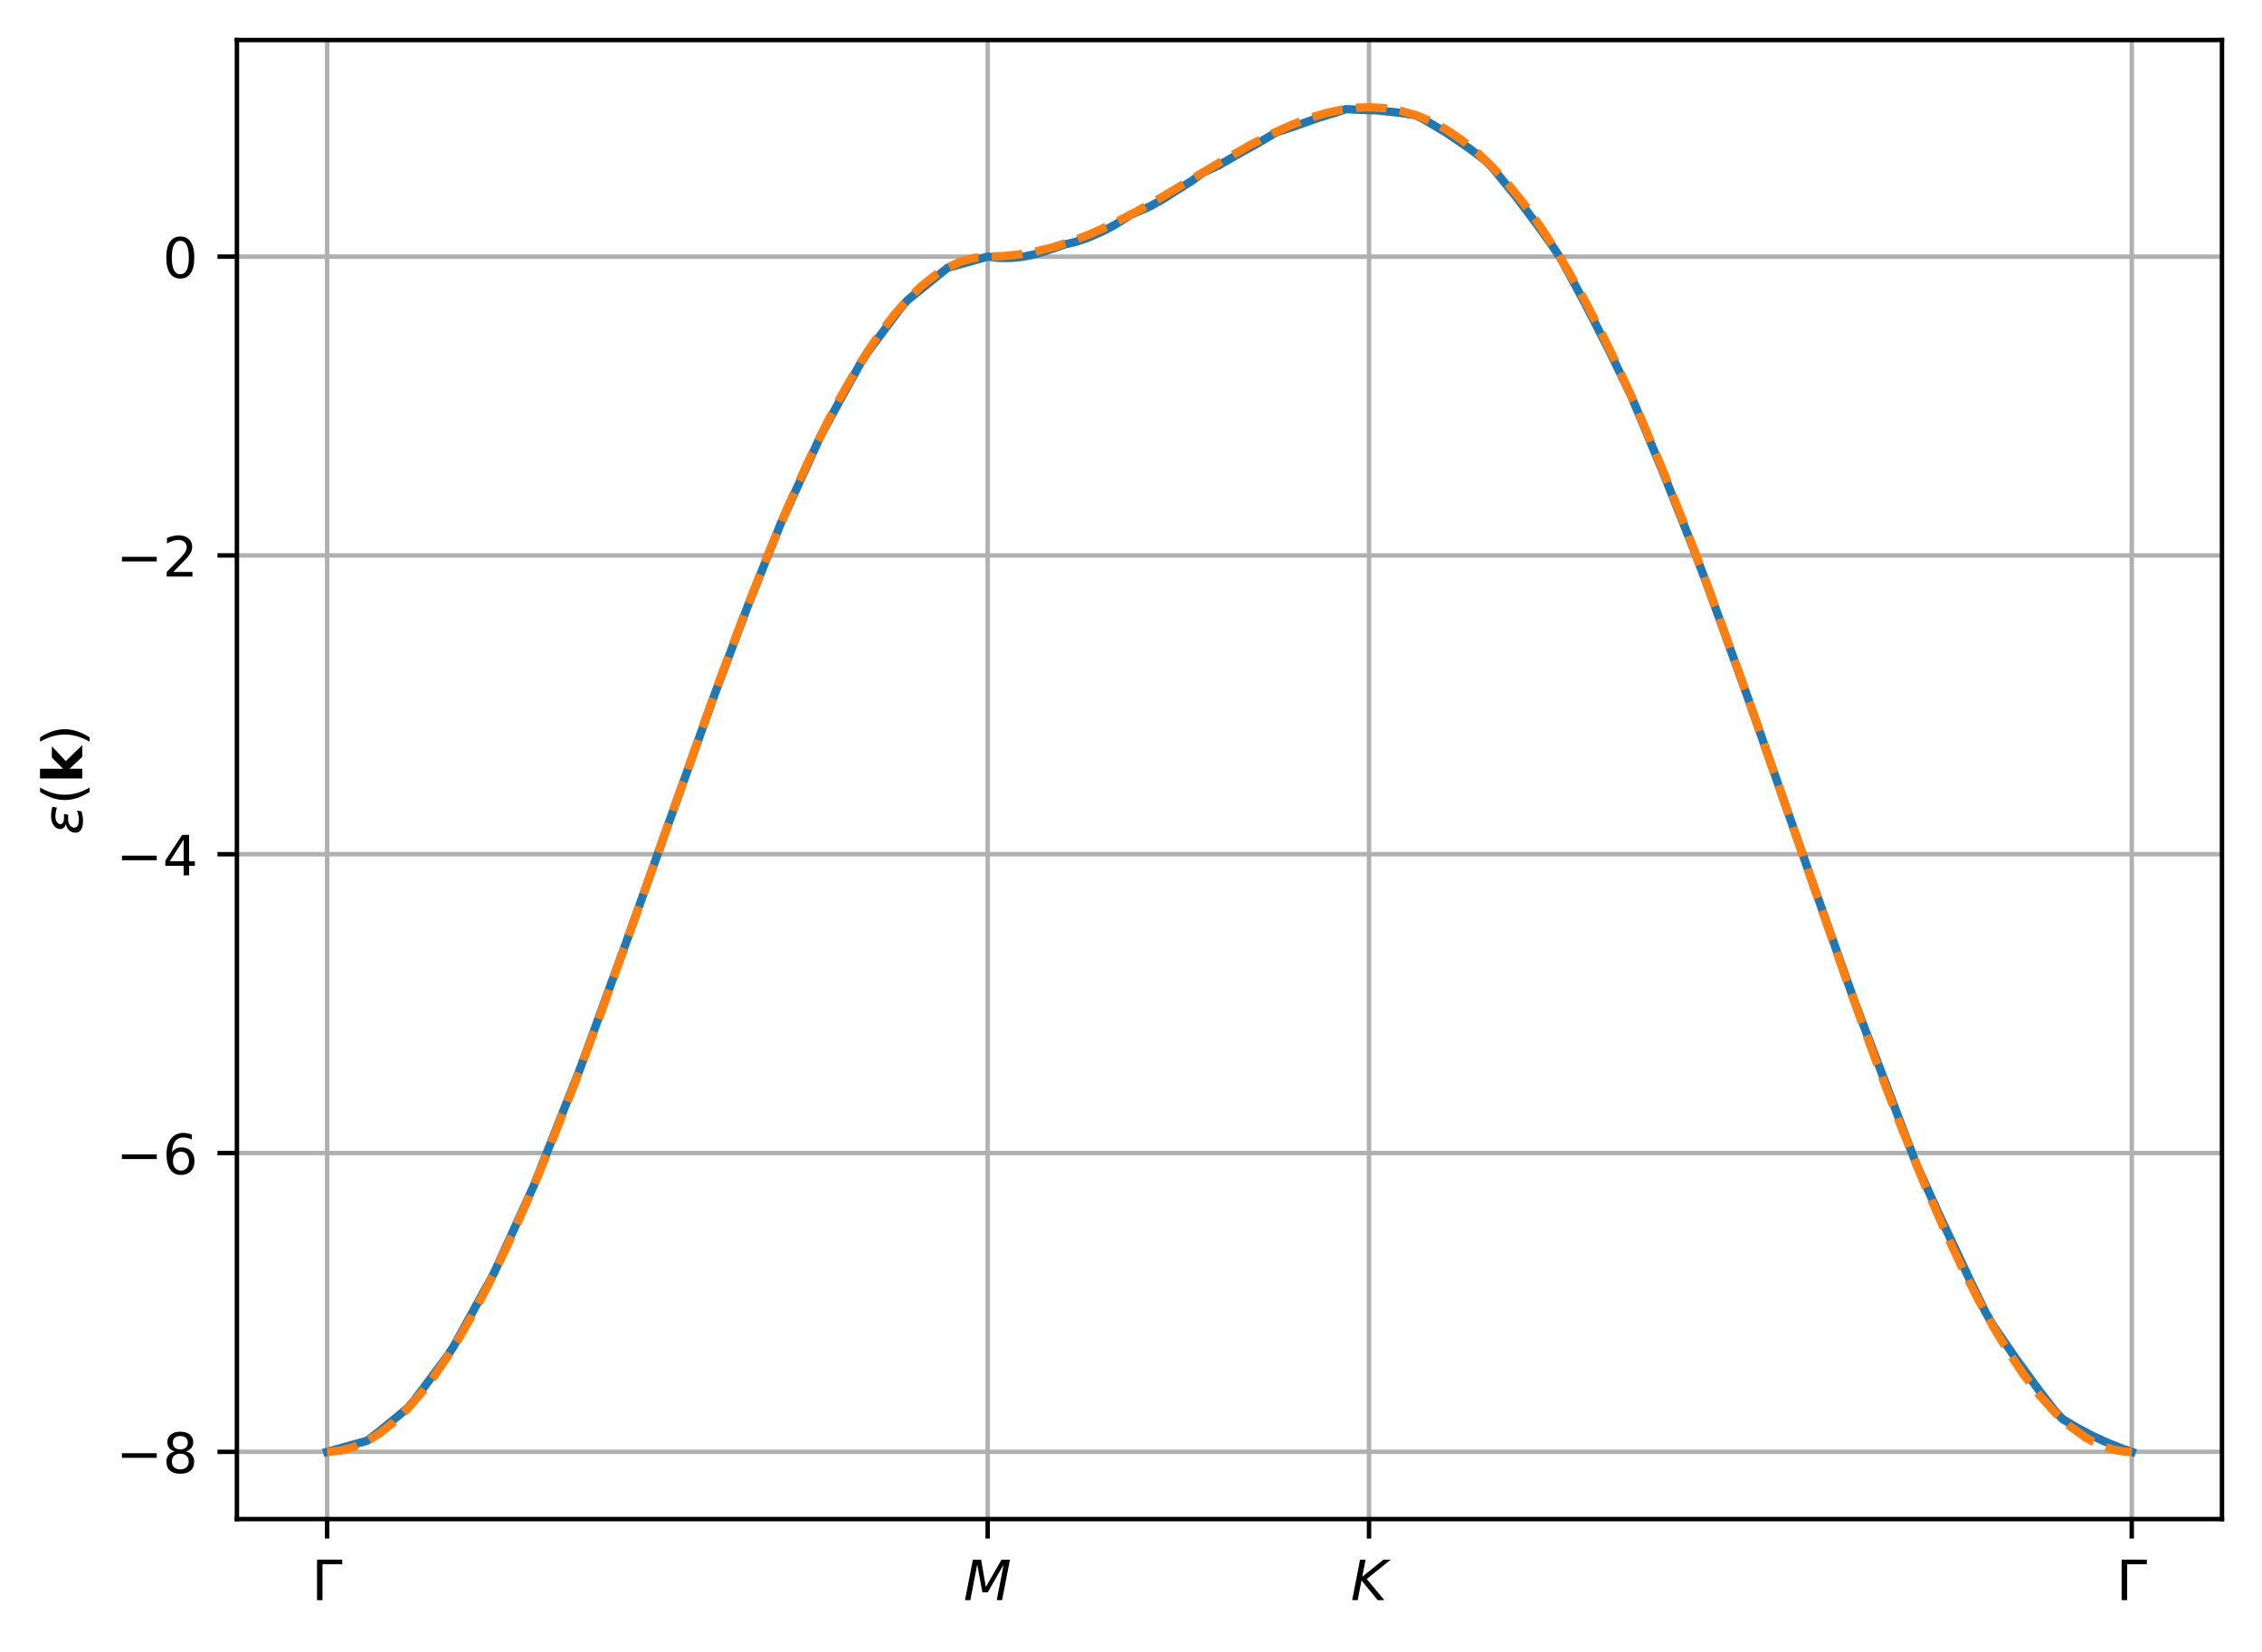
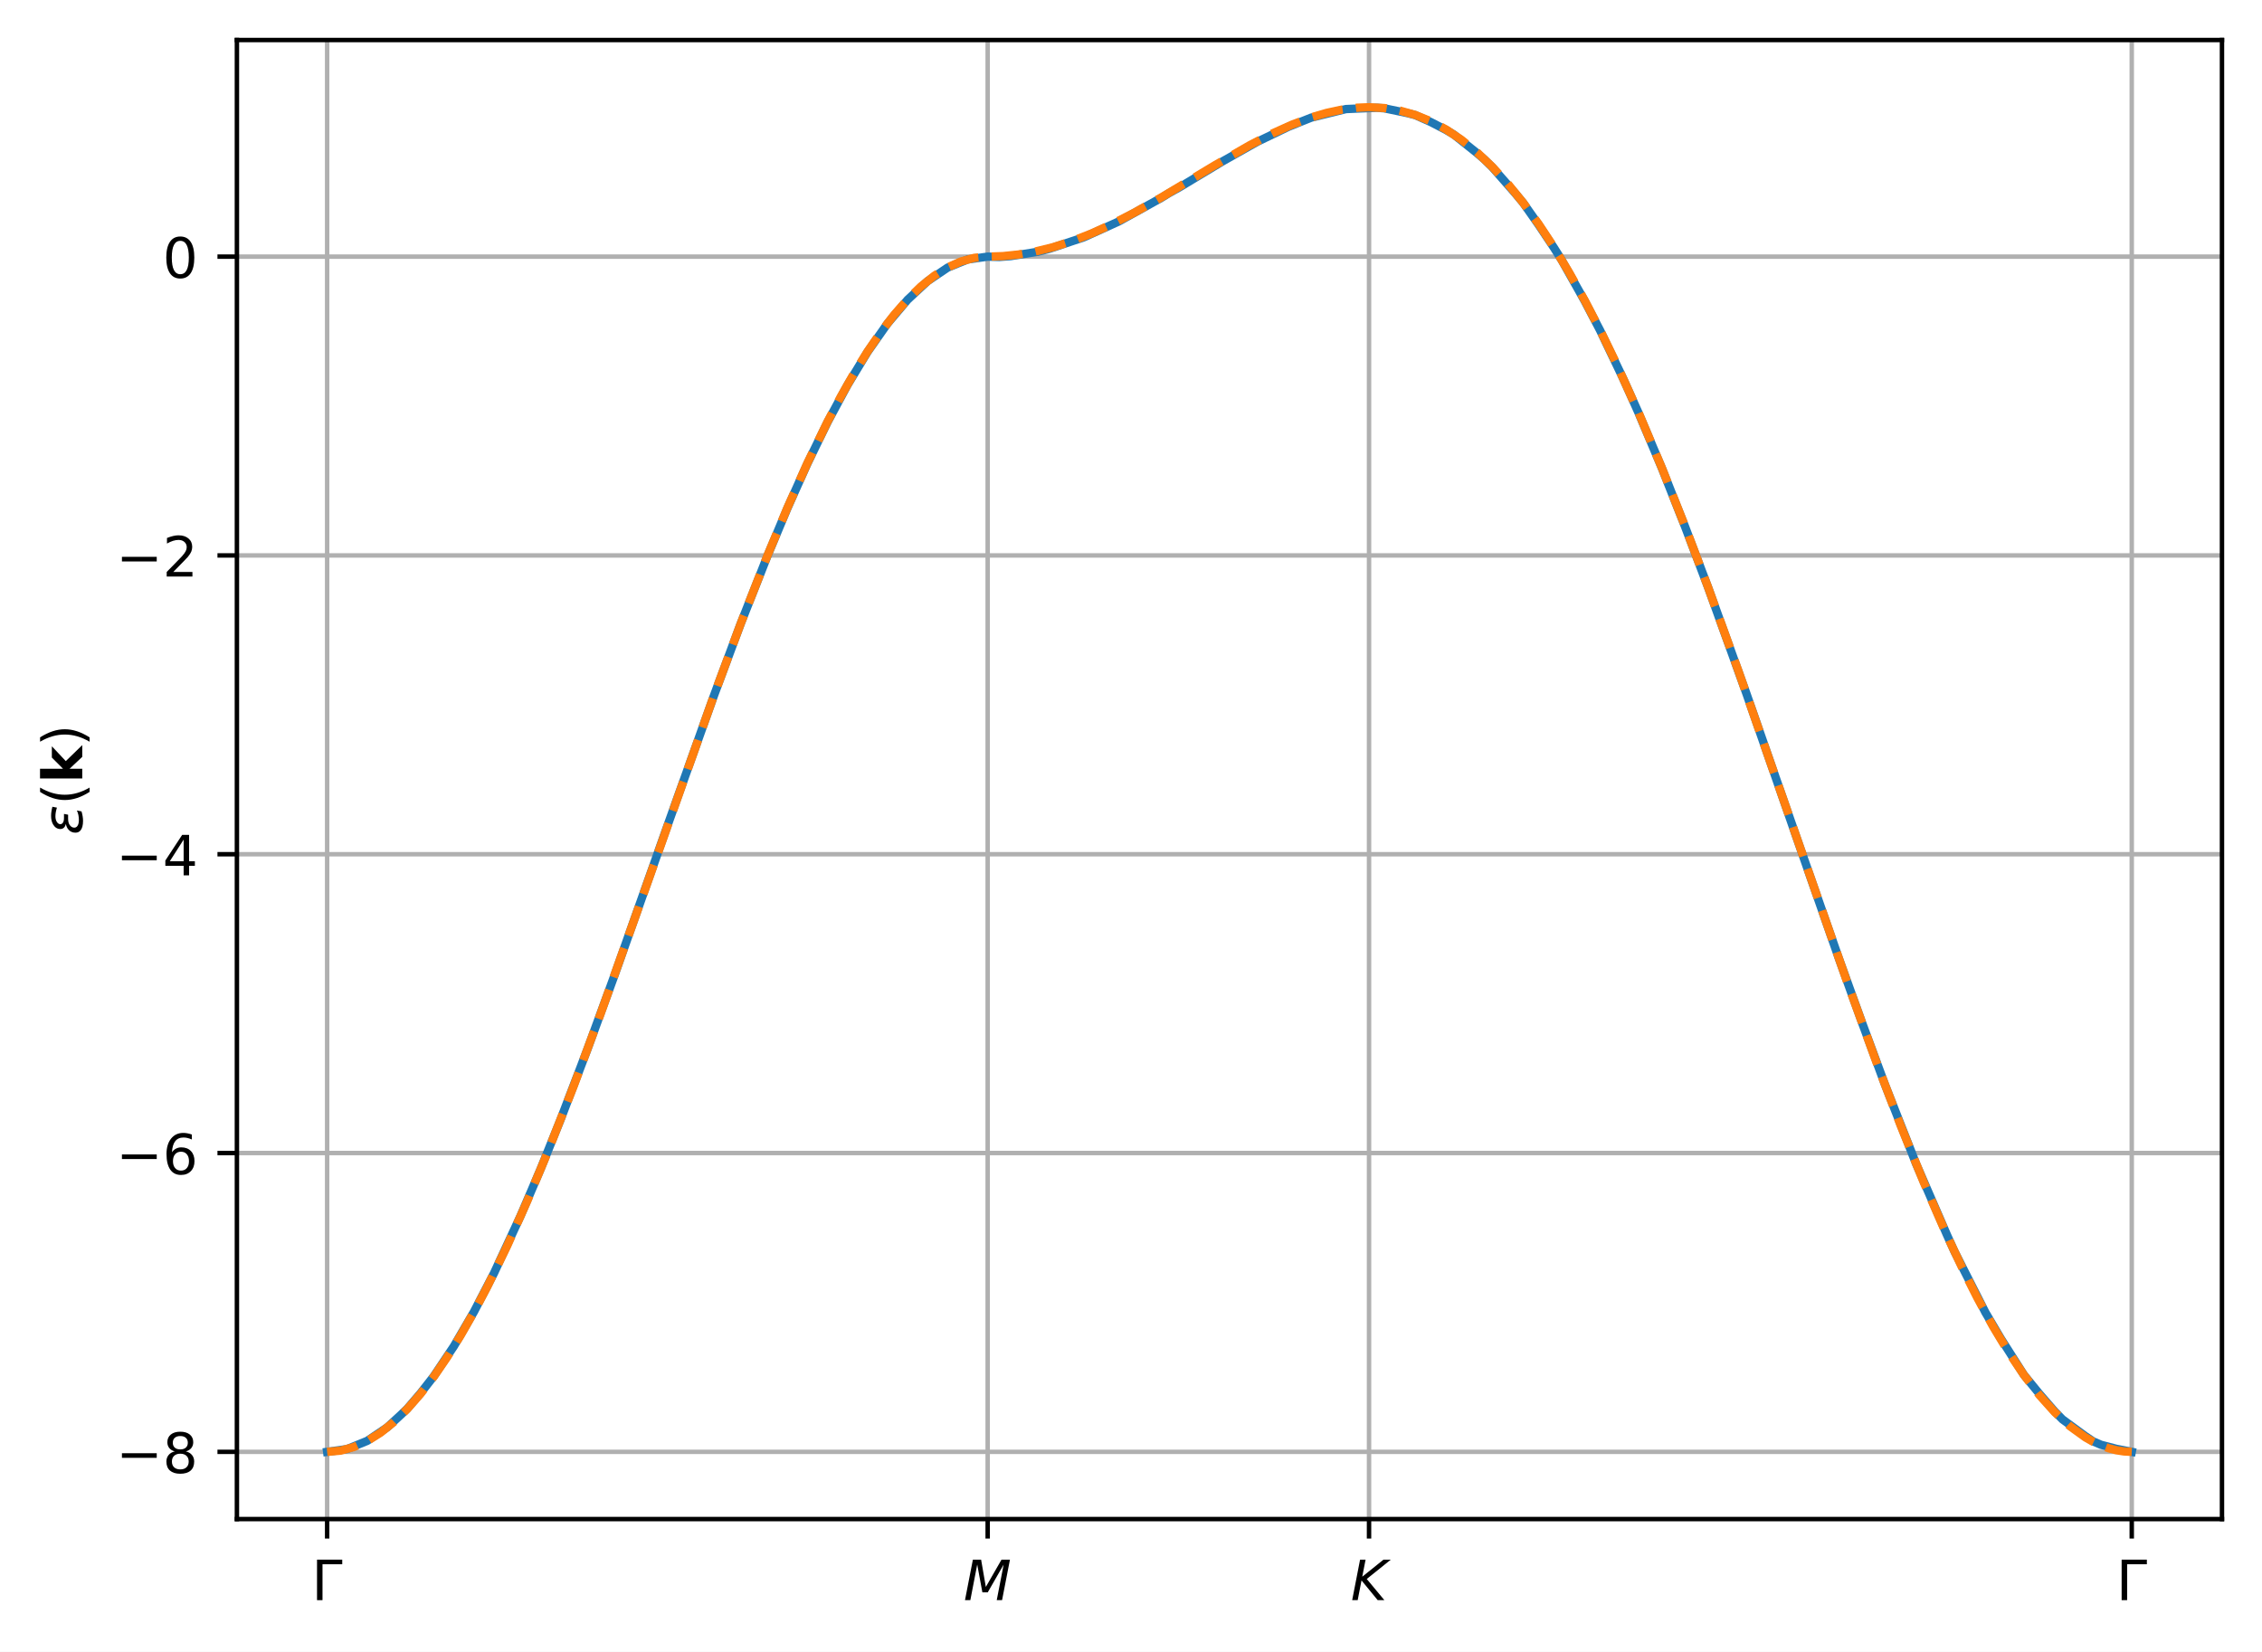
<svg xmlns="http://www.w3.org/2000/svg" xmlns:xlink="http://www.w3.org/1999/xlink" width="406.94pt" height="297.19pt" viewBox="0 0 406.94 297.19" version="1.1">
  <defs>
    <style type="text/css">*{stroke-linejoin: round; stroke-linecap: butt}</style>
  </defs>
  <g id="figure_1">
    <g id="patch_1">
      <path d="M 0 297.19  L 406.94 297.19  L 406.94 0  L 0 0  z " style="fill: #ffffff" />
    </g>
    <g id="axes_1">
      <g id="patch_2">
        <path d="M 42.62 273.312  L 399.74 273.312  L 399.74 7.2  L 42.62 7.2  z " style="fill: #ffffff" />
      </g>
      <g id="matplotlib.axis_1">
        <g id="xtick_1">
          <g id="line2d_1">
-             <path d="M 58.853 273.312  L 58.853 7.2  " clip-path="url(#pe68b051ba6)" style="fill: none; stroke: #b0b0b0; stroke-width: 0.8; stroke-linecap: square" />
+             <path d="M 58.853 273.312  L 58.853 7.2  " clip-path="url(#pcdaceecb5c)" style="fill: none; stroke: #b0b0b0; stroke-width: 0.8; stroke-linecap: square" />
          </g>
          <g id="line2d_2">
            <defs>
-               <path id="m65f7beb3a3" d="M 0 0  L 0 3.5  " style="stroke: #000000; stroke-width: 0.8" />
+               <path id="md916624d3d" d="M 0 0  L 0 3.5  " style="stroke: #000000; stroke-width: 0.8" />
            </defs>
            <g>
-               <use xlink:href="#m65f7beb3a3" x="58.853" y="273.312" style="stroke: #000000; stroke-width: 0.8" />
+               <use xlink:href="#md916624d3d" x="58.853" y="273.312" style="stroke: #000000; stroke-width: 0.8" />
            </g>
          </g>
          <g id="text_1">
            <g transform="translate(56.05304 287.9104) scale(0.1 -0.1)">
              <defs>
                <path id="DejaVuSans-393" d="M 628 0  L 628 4666  L 3531 4666  L 3531 4134  L 1259 4134  L 1259 0  L 628 0  z " transform="scale(0.015625)" />
              </defs>
              <use xlink:href="#DejaVuSans-393" transform="translate(0 0.09375)" />
            </g>
          </g>
        </g>
        <g id="xtick_2">
          <g id="line2d_3">
-             <path d="M 177.685 273.312  L 177.685 7.2  " clip-path="url(#pe68b051ba6)" style="fill: none; stroke: #b0b0b0; stroke-width: 0.8; stroke-linecap: square" />
+             <path d="M 177.685 273.312  L 177.685 7.2  " clip-path="url(#pcdaceecb5c)" style="fill: none; stroke: #b0b0b0; stroke-width: 0.8; stroke-linecap: square" />
          </g>
          <g id="line2d_4">
            <g>
-               <use xlink:href="#m65f7beb3a3" x="177.685" y="273.312" style="stroke: #000000; stroke-width: 0.8" />
+               <use xlink:href="#md916624d3d" x="177.685" y="273.312" style="stroke: #000000; stroke-width: 0.8" />
            </g>
          </g>
          <g id="text_2">
            <g transform="translate(173.3349 287.9104) scale(0.1 -0.1)">
              <defs>
                <path id="DejaVuSans-Oblique-4d" d="M 1081 4666  L 2028 4666  L 2572 1522  L 4378 4666  L 5350 4666  L 4441 0  L 3828 0  L 4622 4091  L 2791 897  L 2175 897  L 1581 4103  L 788 0  L 172 0  L 1081 4666  z " transform="scale(0.015625)" />
              </defs>
              <use xlink:href="#DejaVuSans-Oblique-4d" transform="translate(0 0.09375)" />
            </g>
          </g>
        </g>
        <g id="xtick_3">
          <g id="line2d_5">
-             <path d="M 246.292 273.312  L 246.292 7.2  " clip-path="url(#pe68b051ba6)" style="fill: none; stroke: #b0b0b0; stroke-width: 0.8; stroke-linecap: square" />
+             <path d="M 246.292 273.312  L 246.292 7.2  " clip-path="url(#pcdaceecb5c)" style="fill: none; stroke: #b0b0b0; stroke-width: 0.8; stroke-linecap: square" />
          </g>
          <g id="line2d_6">
            <g>
-               <use xlink:href="#m65f7beb3a3" x="246.292" y="273.312" style="stroke: #000000; stroke-width: 0.8" />
+               <use xlink:href="#md916624d3d" x="246.292" y="273.312" style="stroke: #000000; stroke-width: 0.8" />
            </g>
          </g>
          <g id="text_3">
            <g transform="translate(242.9924 287.9104) scale(0.1 -0.1)">
              <defs>
                <path id="DejaVuSans-Oblique-4b" d="M 1081 4666  L 1716 4666  L 1331 2700  L 3781 4666  L 4622 4666  L 1850 2438  L 3878 0  L 3109 0  L 1247 2272  L 806 0  L 172 0  L 1081 4666  z " transform="scale(0.015625)" />
              </defs>
              <use xlink:href="#DejaVuSans-Oblique-4b" transform="translate(0 0.09375)" />
            </g>
          </g>
        </g>
        <g id="xtick_4">
          <g id="line2d_7">
-             <path d="M 383.508 273.312  L 383.508 7.2  " clip-path="url(#pe68b051ba6)" style="fill: none; stroke: #b0b0b0; stroke-width: 0.8; stroke-linecap: square" />
+             <path d="M 383.508 273.312  L 383.508 7.2  " clip-path="url(#pcdaceecb5c)" style="fill: none; stroke: #b0b0b0; stroke-width: 0.8; stroke-linecap: square" />
          </g>
          <g id="line2d_8">
            <g>
-               <use xlink:href="#m65f7beb3a3" x="383.508" y="273.312" style="stroke: #000000; stroke-width: 0.8" />
+               <use xlink:href="#md916624d3d" x="383.508" y="273.312" style="stroke: #000000; stroke-width: 0.8" />
            </g>
          </g>
          <g id="text_4">
            <g transform="translate(380.7076 287.9104) scale(0.1 -0.1)">
              <use xlink:href="#DejaVuSans-393" transform="translate(0 0.09375)" />
            </g>
          </g>
        </g>
      </g>
      <g id="matplotlib.axis_2">
        <g id="ytick_1">
          <g id="line2d_9">
-             <path d="M 42.62 261.216  L 399.74 261.216  " clip-path="url(#pe68b051ba6)" style="fill: none; stroke: #b0b0b0; stroke-width: 0.8; stroke-linecap: square" />
+             <path d="M 42.62 261.216  L 399.74 261.216  " clip-path="url(#pcdaceecb5c)" style="fill: none; stroke: #b0b0b0; stroke-width: 0.8; stroke-linecap: square" />
          </g>
          <g id="line2d_10">
            <defs>
-               <path id="mc7354527d0" d="M 0 0  L -3.5 0  " style="stroke: #000000; stroke-width: 0.8" />
+               <path id="m083d512944" d="M 0 0  L -3.5 0  " style="stroke: #000000; stroke-width: 0.8" />
            </defs>
            <g>
-               <use xlink:href="#mc7354527d0" x="42.62" y="261.216" style="stroke: #000000; stroke-width: 0.8" />
+               <use xlink:href="#m083d512944" x="42.62" y="261.216" style="stroke: #000000; stroke-width: 0.8" />
            </g>
          </g>
          <g id="text_5">
            <g transform="translate(20.87813 265.0152) scale(0.1 -0.1)">
              <defs>
                <path id="DejaVuSans-2212" d="M 678 2272  L 4684 2272  L 4684 1741  L 678 1741  L 678 2272  z " transform="scale(0.015625)" />
                <path id="DejaVuSans-38" d="M 2034 2216  Q 1584 2216 1326 1975  Q 1069 1734 1069 1313  Q 1069 891 1326 650  Q 1584 409 2034 409  Q 2484 409 2743 651  Q 3003 894 3003 1313  Q 3003 1734 2745 1975  Q 2488 2216 2034 2216  z M 1403 2484  Q 997 2584 770 2862  Q 544 3141 544 3541  Q 544 4100 942 4425  Q 1341 4750 2034 4750  Q 2731 4750 3128 4425  Q 3525 4100 3525 3541  Q 3525 3141 3298 2862  Q 3072 2584 2669 2484  Q 3125 2378 3379 2068  Q 3634 1759 3634 1313  Q 3634 634 3220 271  Q 2806 -91 2034 -91  Q 1263 -91 848 271  Q 434 634 434 1313  Q 434 1759 690 2068  Q 947 2378 1403 2484  z M 1172 3481  Q 1172 3119 1398 2916  Q 1625 2713 2034 2713  Q 2441 2713 2670 2916  Q 2900 3119 2900 3481  Q 2900 3844 2670 4047  Q 2441 4250 2034 4250  Q 1625 4250 1398 4047  Q 1172 3844 1172 3481  z " transform="scale(0.015625)" />
              </defs>
              <use xlink:href="#DejaVuSans-2212" />
              <use xlink:href="#DejaVuSans-38" x="83.789" />
            </g>
          </g>
        </g>
        <g id="ytick_2">
          <g id="line2d_11">
-             <path d="M 42.62 207.456  L 399.74 207.456  " clip-path="url(#pe68b051ba6)" style="fill: none; stroke: #b0b0b0; stroke-width: 0.8; stroke-linecap: square" />
+             <path d="M 42.62 207.456  L 399.74 207.456  " clip-path="url(#pcdaceecb5c)" style="fill: none; stroke: #b0b0b0; stroke-width: 0.8; stroke-linecap: square" />
          </g>
          <g id="line2d_12">
            <g>
-               <use xlink:href="#mc7354527d0" x="42.62" y="207.456" style="stroke: #000000; stroke-width: 0.8" />
+               <use xlink:href="#m083d512944" x="42.62" y="207.456" style="stroke: #000000; stroke-width: 0.8" />
            </g>
          </g>
          <g id="text_6">
            <g transform="translate(20.87813 211.2552) scale(0.1 -0.1)">
              <defs>
                <path id="DejaVuSans-36" d="M 2113 2584  Q 1688 2584 1439 2293  Q 1191 2003 1191 1497  Q 1191 994 1439 701  Q 1688 409 2113 409  Q 2538 409 2786 701  Q 3034 994 3034 1497  Q 3034 2003 2786 2293  Q 2538 2584 2113 2584  z M 3366 4563  L 3366 3988  Q 3128 4100 2886 4159  Q 2644 4219 2406 4219  Q 1781 4219 1451 3797  Q 1122 3375 1075 2522  Q 1259 2794 1537 2939  Q 1816 3084 2150 3084  Q 2853 3084 3261 2657  Q 3669 2231 3669 1497  Q 3669 778 3244 343  Q 2819 -91 2113 -91  Q 1303 -91 875 529  Q 447 1150 447 2328  Q 447 3434 972 4092  Q 1497 4750 2381 4750  Q 2619 4750 2861 4703  Q 3103 4656 3366 4563  z " transform="scale(0.015625)" />
              </defs>
              <use xlink:href="#DejaVuSans-2212" />
              <use xlink:href="#DejaVuSans-36" x="83.789" />
            </g>
          </g>
        </g>
        <g id="ytick_3">
          <g id="line2d_13">
-             <path d="M 42.62 153.696  L 399.74 153.696  " clip-path="url(#pe68b051ba6)" style="fill: none; stroke: #b0b0b0; stroke-width: 0.8; stroke-linecap: square" />
+             <path d="M 42.62 153.696  L 399.74 153.696  " clip-path="url(#pcdaceecb5c)" style="fill: none; stroke: #b0b0b0; stroke-width: 0.8; stroke-linecap: square" />
          </g>
          <g id="line2d_14">
            <g>
-               <use xlink:href="#mc7354527d0" x="42.62" y="153.696" style="stroke: #000000; stroke-width: 0.8" />
+               <use xlink:href="#m083d512944" x="42.62" y="153.696" style="stroke: #000000; stroke-width: 0.8" />
            </g>
          </g>
          <g id="text_7">
            <g transform="translate(20.87813 157.4952) scale(0.1 -0.1)">
              <defs>
                <path id="DejaVuSans-34" d="M 2419 4116  L 825 1625  L 2419 1625  L 2419 4116  z M 2253 4666  L 3047 4666  L 3047 1625  L 3713 1625  L 3713 1100  L 3047 1100  L 3047 0  L 2419 0  L 2419 1100  L 313 1100  L 313 1709  L 2253 4666  z " transform="scale(0.015625)" />
              </defs>
              <use xlink:href="#DejaVuSans-2212" />
              <use xlink:href="#DejaVuSans-34" x="83.789" />
            </g>
          </g>
        </g>
        <g id="ytick_4">
          <g id="line2d_15">
-             <path d="M 42.62 99.936  L 399.74 99.936  " clip-path="url(#pe68b051ba6)" style="fill: none; stroke: #b0b0b0; stroke-width: 0.8; stroke-linecap: square" />
+             <path d="M 42.62 99.936  L 399.74 99.936  " clip-path="url(#pcdaceecb5c)" style="fill: none; stroke: #b0b0b0; stroke-width: 0.8; stroke-linecap: square" />
          </g>
          <g id="line2d_16">
            <g>
-               <use xlink:href="#mc7354527d0" x="42.62" y="99.936" style="stroke: #000000; stroke-width: 0.8" />
+               <use xlink:href="#m083d512944" x="42.62" y="99.936" style="stroke: #000000; stroke-width: 0.8" />
            </g>
          </g>
          <g id="text_8">
            <g transform="translate(20.87813 103.7352) scale(0.1 -0.1)">
              <defs>
                <path id="DejaVuSans-32" d="M 1228 531  L 3431 531  L 3431 0  L 469 0  L 469 531  Q 828 903 1448 1529  Q 2069 2156 2228 2338  Q 2531 2678 2651 2914  Q 2772 3150 2772 3378  Q 2772 3750 2511 3984  Q 2250 4219 1831 4219  Q 1534 4219 1204 4116  Q 875 4013 500 3803  L 500 4441  Q 881 4594 1212 4672  Q 1544 4750 1819 4750  Q 2544 4750 2975 4387  Q 3406 4025 3406 3419  Q 3406 3131 3298 2873  Q 3191 2616 2906 2266  Q 2828 2175 2409 1742  Q 1991 1309 1228 531  z " transform="scale(0.015625)" />
              </defs>
              <use xlink:href="#DejaVuSans-2212" />
              <use xlink:href="#DejaVuSans-32" x="83.789" />
            </g>
          </g>
        </g>
        <g id="ytick_5">
          <g id="line2d_17">
-             <path d="M 42.62 46.176  L 399.74 46.176  " clip-path="url(#pe68b051ba6)" style="fill: none; stroke: #b0b0b0; stroke-width: 0.8; stroke-linecap: square" />
+             <path d="M 42.62 46.176  L 399.74 46.176  " clip-path="url(#pcdaceecb5c)" style="fill: none; stroke: #b0b0b0; stroke-width: 0.8; stroke-linecap: square" />
          </g>
          <g id="line2d_18">
            <g>
-               <use xlink:href="#mc7354527d0" x="42.62" y="46.176" style="stroke: #000000; stroke-width: 0.8" />
+               <use xlink:href="#m083d512944" x="42.62" y="46.176" style="stroke: #000000; stroke-width: 0.8" />
            </g>
          </g>
          <g id="text_9">
            <g transform="translate(29.25781 49.97522) scale(0.1 -0.1)">
              <defs>
                <path id="DejaVuSans-30" d="M 2034 4250  Q 1547 4250 1301 3770  Q 1056 3291 1056 2328  Q 1056 1369 1301 889  Q 1547 409 2034 409  Q 2525 409 2770 889  Q 3016 1369 3016 2328  Q 3016 3291 2770 3770  Q 2525 4250 2034 4250  z M 2034 4750  Q 2819 4750 3233 4129  Q 3647 3509 3647 2328  Q 3647 1150 3233 529  Q 2819 -91 2034 -91  Q 1250 -91 836 529  Q 422 1150 422 2328  Q 422 3509 836 4129  Q 1250 4750 2034 4750  z " transform="scale(0.015625)" />
              </defs>
              <use xlink:href="#DejaVuSans-30" />
            </g>
          </g>
        </g>
        <g id="text_10">
          <g transform="translate(14.79844 150.206) rotate(-90) scale(0.1 -0.1)">
            <defs>
              <path id="DejaVuSans-Oblique-3b5" d="M 1263 1888  Q 925 1963 778 2166  Q 669 2309 669 2503  Q 669 3034 1175 3344  Q 1575 3588 2188 3588  Q 2425 3588 2684 3550  Q 2944 3513 3234 3438  L 3134 2916  Q 2847 3006 2606 3047  Q 2359 3088 2138 3088  Q 1766 3088 1522 2944  Q 1228 2772 1228 2522  Q 1228 2356 1381 2241  Q 1563 2103 1925 2103  L 2409 2103  L 2319 1628  L 1856 1628  Q 1425 1628 1172 1469  Q 828 1253 828 916  Q 828 703 1013 563  Q 1244 388 1716 388  Q 2006 388 2284 444  Q 2563 503 2806 619  L 2700 84  Q 2403 -3 2131 -47  Q 1859 -91 1609 -91  Q 866 -91 516 194  Q 250 413 250 781  Q 250 1278 600 1584  Q 859 1813 1263 1888  z " transform="scale(0.015625)" />
              <path id="DejaVuSans-28" d="M 1984 4856  Q 1566 4138 1362 3434  Q 1159 2731 1159 2009  Q 1159 1288 1364 580  Q 1569 -128 1984 -844  L 1484 -844  Q 1016 -109 783 600  Q 550 1309 550 2009  Q 550 2706 781 3412  Q 1013 4119 1484 4856  L 1984 4856  z " transform="scale(0.015625)" />
              <path id="DejaVuSans-Bold-6b" d="M 538 4863  L 1656 4863  L 1656 2216  L 2944 3500  L 4244 3500  L 2534 1894  L 4378 0  L 3022 0  L 1656 1459  L 1656 0  L 538 0  L 538 4863  z " transform="scale(0.015625)" />
              <path id="DejaVuSans-29" d="M 513 4856  L 1013 4856  Q 1481 4119 1714 3412  Q 1947 2706 1947 2009  Q 1947 1309 1714 600  Q 1481 -109 1013 -844  L 513 -844  Q 928 -128 1133 580  Q 1338 1288 1338 2009  Q 1338 2731 1133 3434  Q 928 4138 513 4856  z " transform="scale(0.015625)" />
            </defs>
            <use xlink:href="#DejaVuSans-Oblique-3b5" transform="translate(0 0.015625)" />
            <use xlink:href="#DejaVuSans-28" transform="translate(54.05273 0.015625)" />
            <use xlink:href="#DejaVuSans-Bold-6b" transform="translate(93.06641 0.015625)" />
            <use xlink:href="#DejaVuSans-29" transform="translate(159.5703 0.015625)" />
          </g>
        </g>
      </g>
      <g id="line2d_19">
-         <path d="M 58.853 261.216  L 66.055 259.213  L 68.456 257.358  L 73.257 253.402  L 74.457 252.028  L 80.459 243.999  L 81.659 242.15  L 88.861 229.066  L 96.063 213.243  L 104.465 191.99  L 112.867 168.951  L 128.472 125.182  L 134.473 109.17  L 140.475 94.149  L 147.677 78.326  L 151.278 71.725  L 154.879 65.242  L 156.079 63.393  L 162.081 55.364  L 163.281 53.99  L 170.483 48.179  L 177.685 46.176  L 177.685 46.176  L 179.764 46.402  L 181.843 46.412  L 183.922 46.206  L 186.001 45.792  L 188.08 45.167  L 191.545 43.987  L 193.624 43.49  L 195.703 42.781  L 198.475 41.569  L 200.554 40.462  L 202.633 39.156  L 203.326 38.676  L 206.791 37.183  L 208.87 36.04  L 214.414 32.539  L 216.493 31.023  L 219.265 29.744  L 222.037 28.145  L 223.423 27.36  L 226.195 25.83  L 229.66 23.773  L 232.432 22.892  L 237.283 21.163  L 240.055 20.337  L 242.134 19.639  L 244.906 19.77  L 247.678 19.851  L 251.836 20.299  L 254.608 20.73  L 255.995 21.384  L 260.153 23.858  L 264.311 26.691  L 267.083 28.78  L 268.469 30.149  L 272.627 35.238  L 276.785 40.751  L 279.557 44.661  L 280.943 46.798  L 285.101 54.493  L 289.259 62.611  L 293.417 71.153  L 298.961 84.432  L 304.505 98.359  L 307.277 105.658  L 314.207 124.875  L 326.681 160.474  L 333.611 180.122  L 344.699 209.344  L 348.857 218.541  L 354.401 230.318  L 357.173 236.047  L 358.559 238.46  L 362.717 244.514  L 366.875 250.208  L 369.647 253.804  L 371.033 255.304  L 373.806 256.947  L 376.578 258.402  L 379.35 259.669  L 382.122 260.747  L 383.508 261.216  L 383.508 261.216  " clip-path="url(#pe68b051ba6)" style="fill: none; stroke: #1f77b4; stroke-width: 1.5; stroke-linecap: square" />
+         <path d="M 58.853 261.216  L 62.454 260.714  L 66.055 259.244  L 69.656 256.819  L 72.057 254.611  L 73.257 253.462  L 75.658 250.662  L 78.058 247.589  L 81.659 242.207  L 85.26 236.023  L 88.861 229.092  L 93.662 218.739  L 97.263 210.323  L 100.864 201.394  L 105.666 188.821  L 110.467 175.706  L 120.069 148.586  L 128.472 125.069  L 133.273 112.164  L 138.074 99.995  L 141.675 91.393  L 145.276 83.354  L 148.877 75.95  L 152.478 69.249  L 156.079 63.31  L 159.68 58.188  L 163.281 53.93  L 166.882 50.573  L 170.483 48.148  L 174.084 46.678  L 177.685 46.176  L 177.685 46.176  L 179.764 46.235  L 181.843 46.078  L 186.694 45.295  L 188.773 44.766  L 195.01 42.681  L 201.247 39.856  L 208.87 35.628  L 210.256 34.773  L 212.335 33.615  L 219.958 29.024  L 226.195 25.503  L 231.739 22.837  L 233.818 21.993  L 235.897 21.164  L 242.134 19.624  L 247.678 19.387  L 249.064 19.491  L 253.222 20.357  L 254.608 20.707  L 257.381 21.95  L 260.153 23.386  L 261.539 24.204  L 265.697 27.526  L 267.083 28.719  L 268.469 30.087  L 272.627 34.816  L 274.013 36.485  L 276.785 40.419  L 279.557 44.57  L 280.943 46.773  L 285.101 54.172  L 287.873 59.464  L 292.031 68.159  L 294.803 74.343  L 298.961 84.19  L 303.119 94.686  L 307.277 105.647  L 314.207 124.849  L 323.909 152.692  L 330.839 172.505  L 334.997 184.024  L 339.155 195.261  L 344.699 209.362  L 350.243 222.135  L 351.629 225.195  L 357.173 236.12  L 359.945 240.823  L 364.103 247.36  L 366.875 250.756  L 369.647 253.951  L 371.033 255.365  L 375.192 258.418  L 376.578 259.344  L 377.964 259.941  L 380.736 260.674  L 383.508 261.216  L 383.508 261.216  " clip-path="url(#pcdaceecb5c)" style="fill: none; stroke: #1f77b4; stroke-width: 1.5; stroke-linecap: square" />
      </g>
      <g id="line2d_20">
-         <path d="M 58.853 261.216  L 61.254 261  L 63.654 260.351  L 66.055 259.273  L 68.456 257.77  L 70.856 255.848  L 73.257 253.514  L 75.658 250.779  L 78.058 247.652  L 80.459 244.148  L 82.859 240.279  L 85.26 236.061  L 87.661 231.512  L 91.262 224.107  L 94.863 216.064  L 98.464 207.456  L 103.265 195.236  L 108.066 182.347  L 115.268 162.217  L 128.472 125.045  L 133.273 112.156  L 138.074 99.936  L 141.675 91.328  L 145.276 83.285  L 148.877 75.88  L 151.278 71.331  L 153.678 67.113  L 156.079 63.244  L 158.48 59.74  L 160.88 56.613  L 163.281 53.878  L 165.682 51.544  L 168.082 49.622  L 170.483 48.119  L 172.884 47.041  L 175.284 46.392  L 177.685 46.176  L 177.685 46.176  L 180.457 46.08  L 183.229 45.793  L 186.001 45.318  L 189.466 44.47  L 192.931 43.356  L 196.396 41.997  L 199.861 40.421  L 204.019 38.289  L 208.87 35.552  L 218.572 29.729  L 224.809 26.139  L 228.967 23.991  L 232.432 22.429  L 235.897 21.129  L 238.669 20.311  L 241.441 19.719  L 244.213 19.376  L 246.292 19.296  L 246.292 19.296  L 249.064 19.444  L 251.836 19.901  L 254.608 20.685  L 257.381 21.813  L 260.153 23.301  L 262.925 25.16  L 265.697 27.4  L 268.469 30.029  L 271.241 33.052  L 274.013 36.472  L 276.785 40.288  L 279.557 44.497  L 282.329 49.094  L 285.101 54.07  L 287.873 59.414  L 290.645 65.112  L 294.803 74.286  L 298.961 84.151  L 303.119 94.629  L 307.277 105.63  L 312.821 120.936  L 321.137 144.721  L 332.225 176.449  L 337.769 191.636  L 341.927 202.481  L 346.085 212.72  L 350.243 222.236  L 353.015 228.123  L 355.787 233.608  L 358.559 238.662  L 361.331 243.259  L 364.103 247.375  L 366.875 250.988  L 369.647 254.078  L 372.419 256.629  L 375.192 258.628  L 376.578 259.416  L 377.964 260.063  L 379.35 260.567  L 380.736 260.927  L 382.122 261.144  L 383.508 261.216  L 383.508 261.216  " clip-path="url(#pe68b051ba6)" style="fill: none; stroke-dasharray: 5.55,2.4; stroke-dashoffset: 0; stroke: #ff7f0e; stroke-width: 1.5" />
+         <path d="M 58.853 261.216  L 61.254 261  L 63.654 260.351  L 66.055 259.273  L 68.456 257.77  L 70.856 255.848  L 73.257 253.514  L 75.658 250.779  L 78.058 247.652  L 80.459 244.148  L 82.859 240.279  L 85.26 236.061  L 87.661 231.512  L 91.262 224.107  L 94.863 216.064  L 98.464 207.456  L 103.265 195.236  L 108.066 182.347  L 115.268 162.217  L 128.472 125.045  L 133.273 112.156  L 138.074 99.936  L 141.675 91.328  L 145.276 83.285  L 148.877 75.88  L 151.278 71.331  L 153.678 67.113  L 156.079 63.244  L 158.48 59.74  L 160.88 56.613  L 163.281 53.878  L 165.682 51.544  L 168.082 49.622  L 170.483 48.119  L 172.884 47.041  L 175.284 46.392  L 177.685 46.176  L 177.685 46.176  L 180.457 46.08  L 183.229 45.793  L 186.001 45.318  L 189.466 44.47  L 192.931 43.356  L 196.396 41.997  L 199.861 40.421  L 204.019 38.289  L 208.87 35.552  L 218.572 29.729  L 224.809 26.139  L 228.967 23.991  L 232.432 22.429  L 235.897 21.129  L 238.669 20.311  L 241.441 19.719  L 244.213 19.376  L 246.292 19.296  L 246.292 19.296  L 249.064 19.444  L 251.836 19.901  L 254.608 20.685  L 257.381 21.813  L 260.153 23.301  L 262.925 25.16  L 265.697 27.4  L 268.469 30.029  L 271.241 33.052  L 274.013 36.472  L 276.785 40.288  L 279.557 44.497  L 282.329 49.094  L 285.101 54.07  L 287.873 59.414  L 290.645 65.112  L 294.803 74.286  L 298.961 84.151  L 303.119 94.629  L 307.277 105.63  L 312.821 120.936  L 321.137 144.721  L 332.225 176.449  L 337.769 191.636  L 341.927 202.481  L 346.085 212.72  L 350.243 222.236  L 353.015 228.123  L 355.787 233.608  L 358.559 238.662  L 361.331 243.259  L 364.103 247.375  L 366.875 250.988  L 369.647 254.078  L 372.419 256.629  L 375.192 258.628  L 376.578 259.416  L 377.964 260.063  L 379.35 260.567  L 380.736 260.927  L 382.122 261.144  L 383.508 261.216  L 383.508 261.216  " clip-path="url(#pcdaceecb5c)" style="fill: none; stroke-dasharray: 5.55,2.4; stroke-dashoffset: 0; stroke: #ff7f0e; stroke-width: 1.5" />
      </g>
      <g id="patch_3">
        <path d="M 42.62 273.312  L 42.62 7.2  " style="fill: none; stroke: #000000; stroke-width: 0.8; stroke-linejoin: miter; stroke-linecap: square" />
      </g>
      <g id="patch_4">
        <path d="M 399.74 273.312  L 399.74 7.2  " style="fill: none; stroke: #000000; stroke-width: 0.8; stroke-linejoin: miter; stroke-linecap: square" />
      </g>
      <g id="patch_5">
        <path d="M 42.62 273.312  L 399.74 273.312  " style="fill: none; stroke: #000000; stroke-width: 0.8; stroke-linejoin: miter; stroke-linecap: square" />
      </g>
      <g id="patch_6">
        <path d="M 42.62 7.2  L 399.74 7.2  " style="fill: none; stroke: #000000; stroke-width: 0.8; stroke-linejoin: miter; stroke-linecap: square" />
      </g>
    </g>
  </g>
  <defs>
-     <clipPath id="pe68b051ba6">
+     <clipPath id="pcdaceecb5c">
      <rect x="42.62" y="7.2" width="357.12" height="266.112" />
    </clipPath>
  </defs>
</svg>
